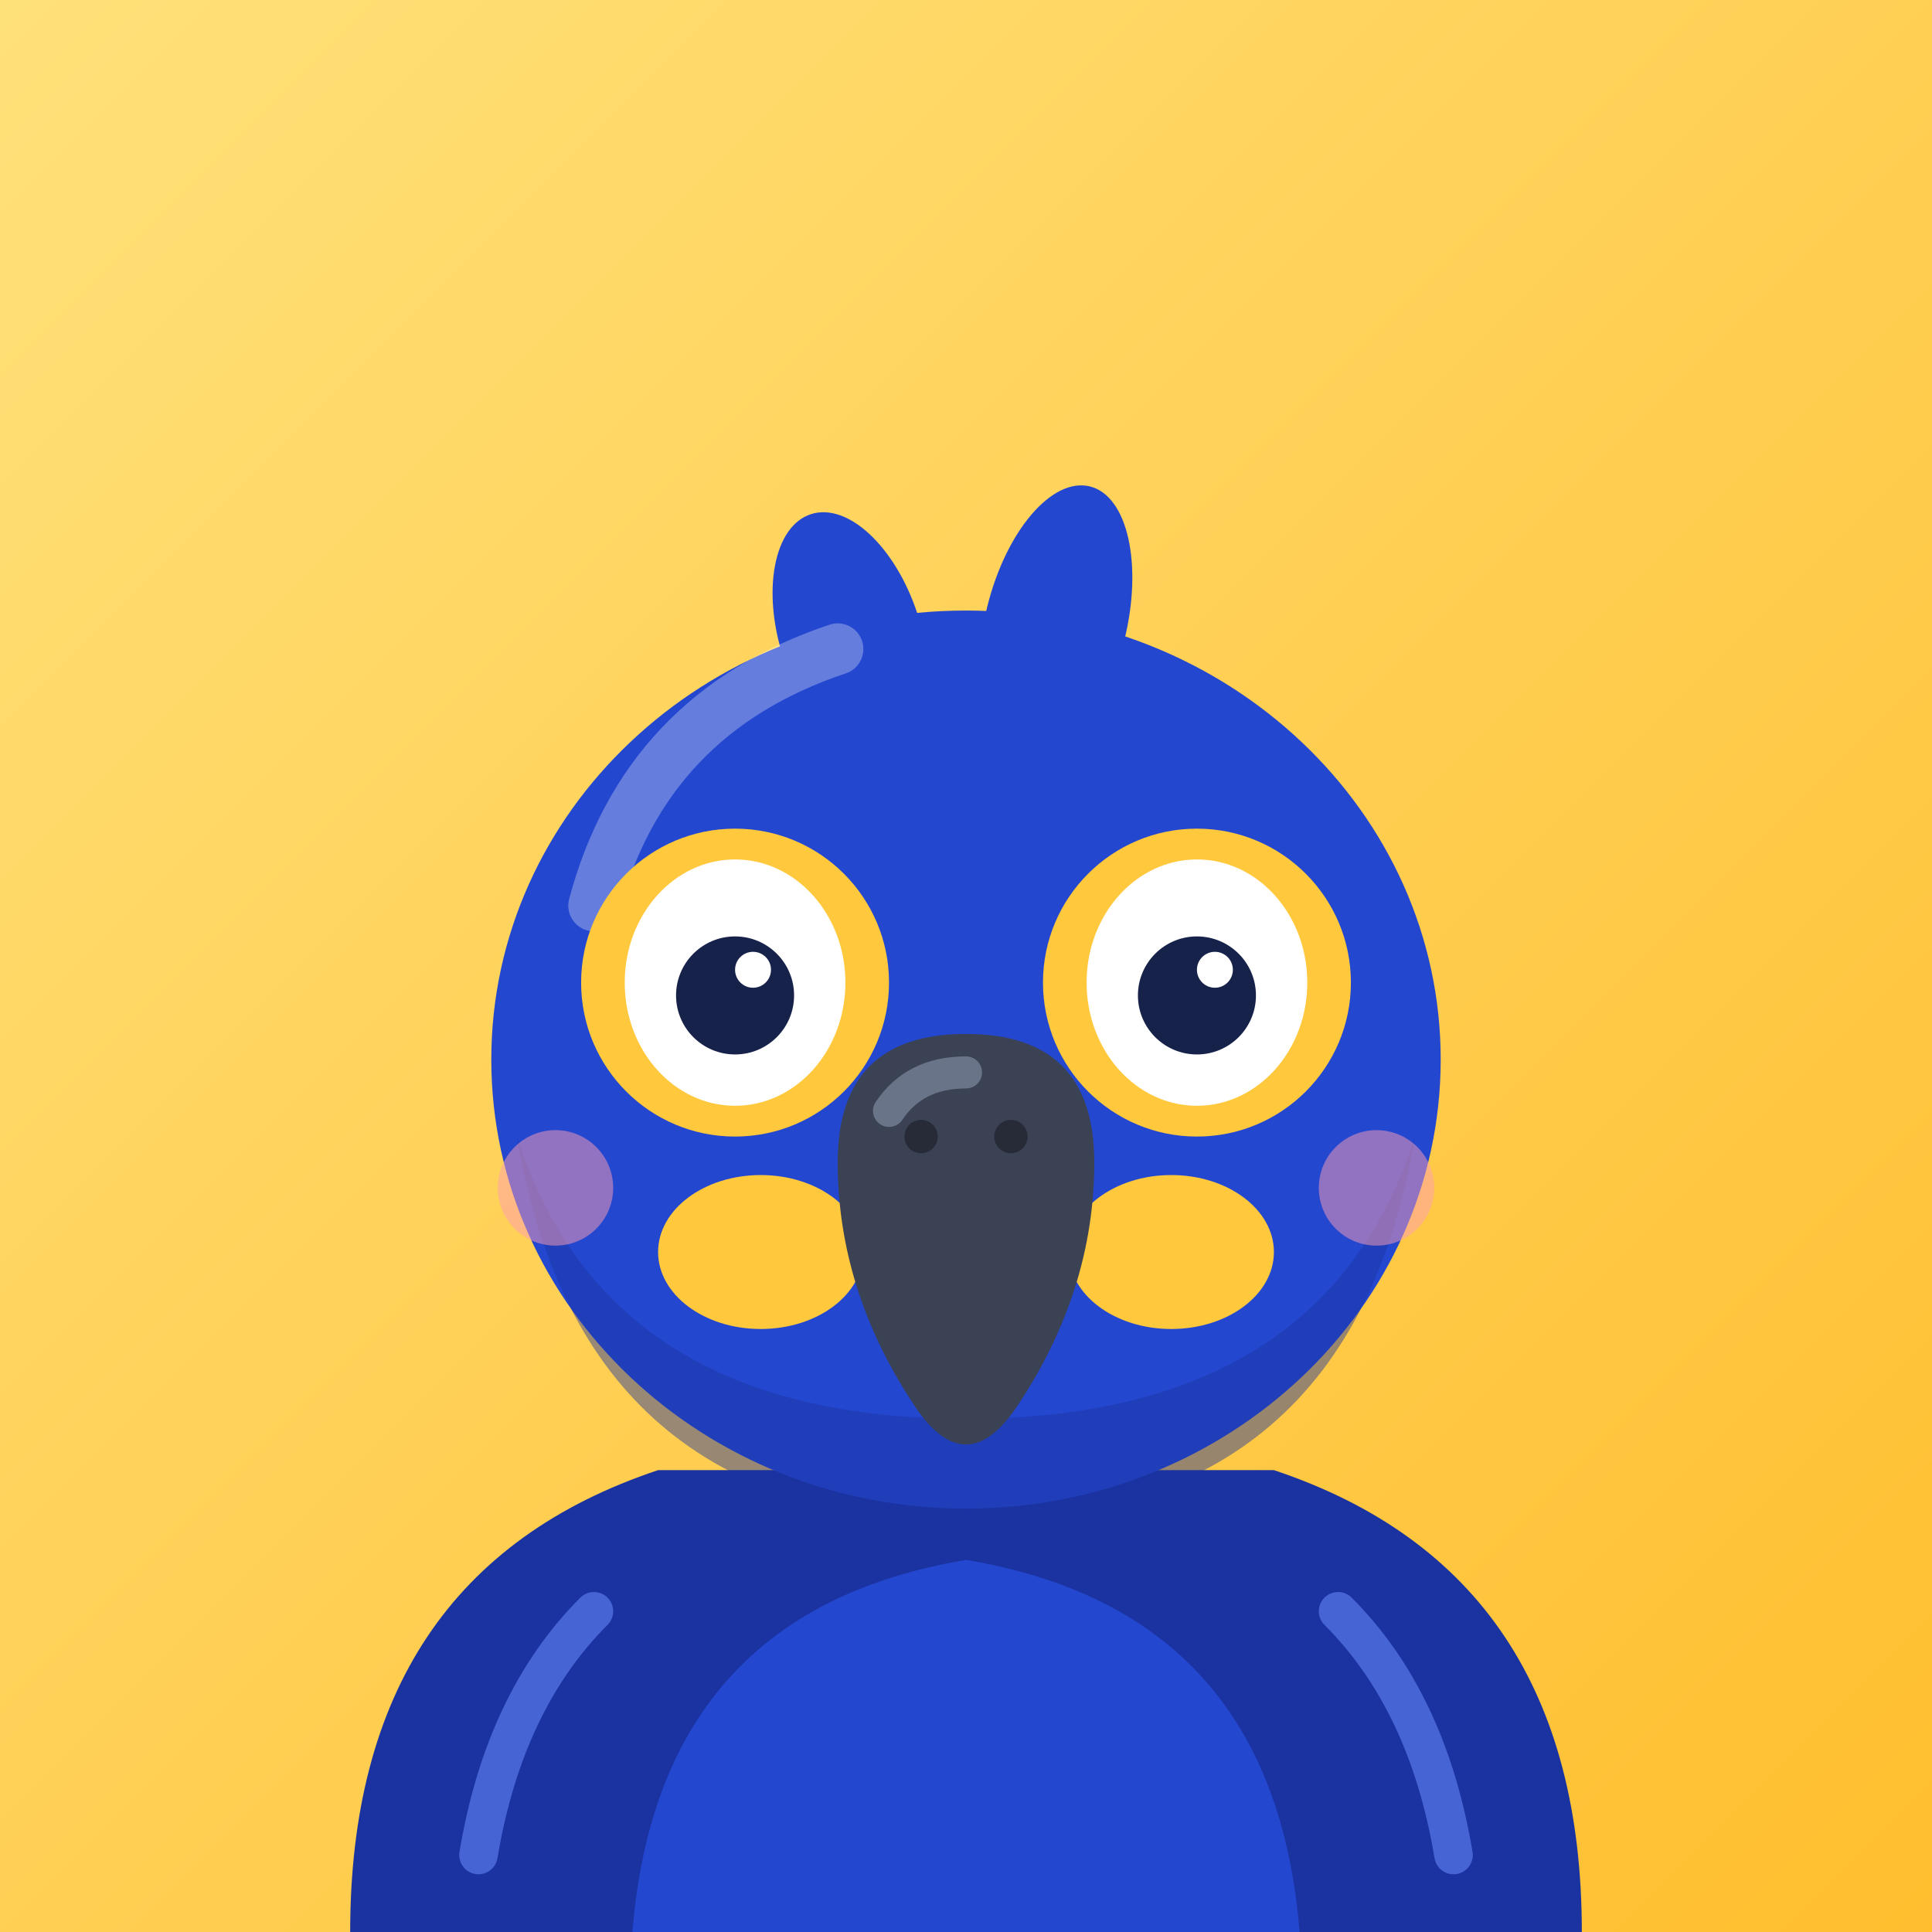
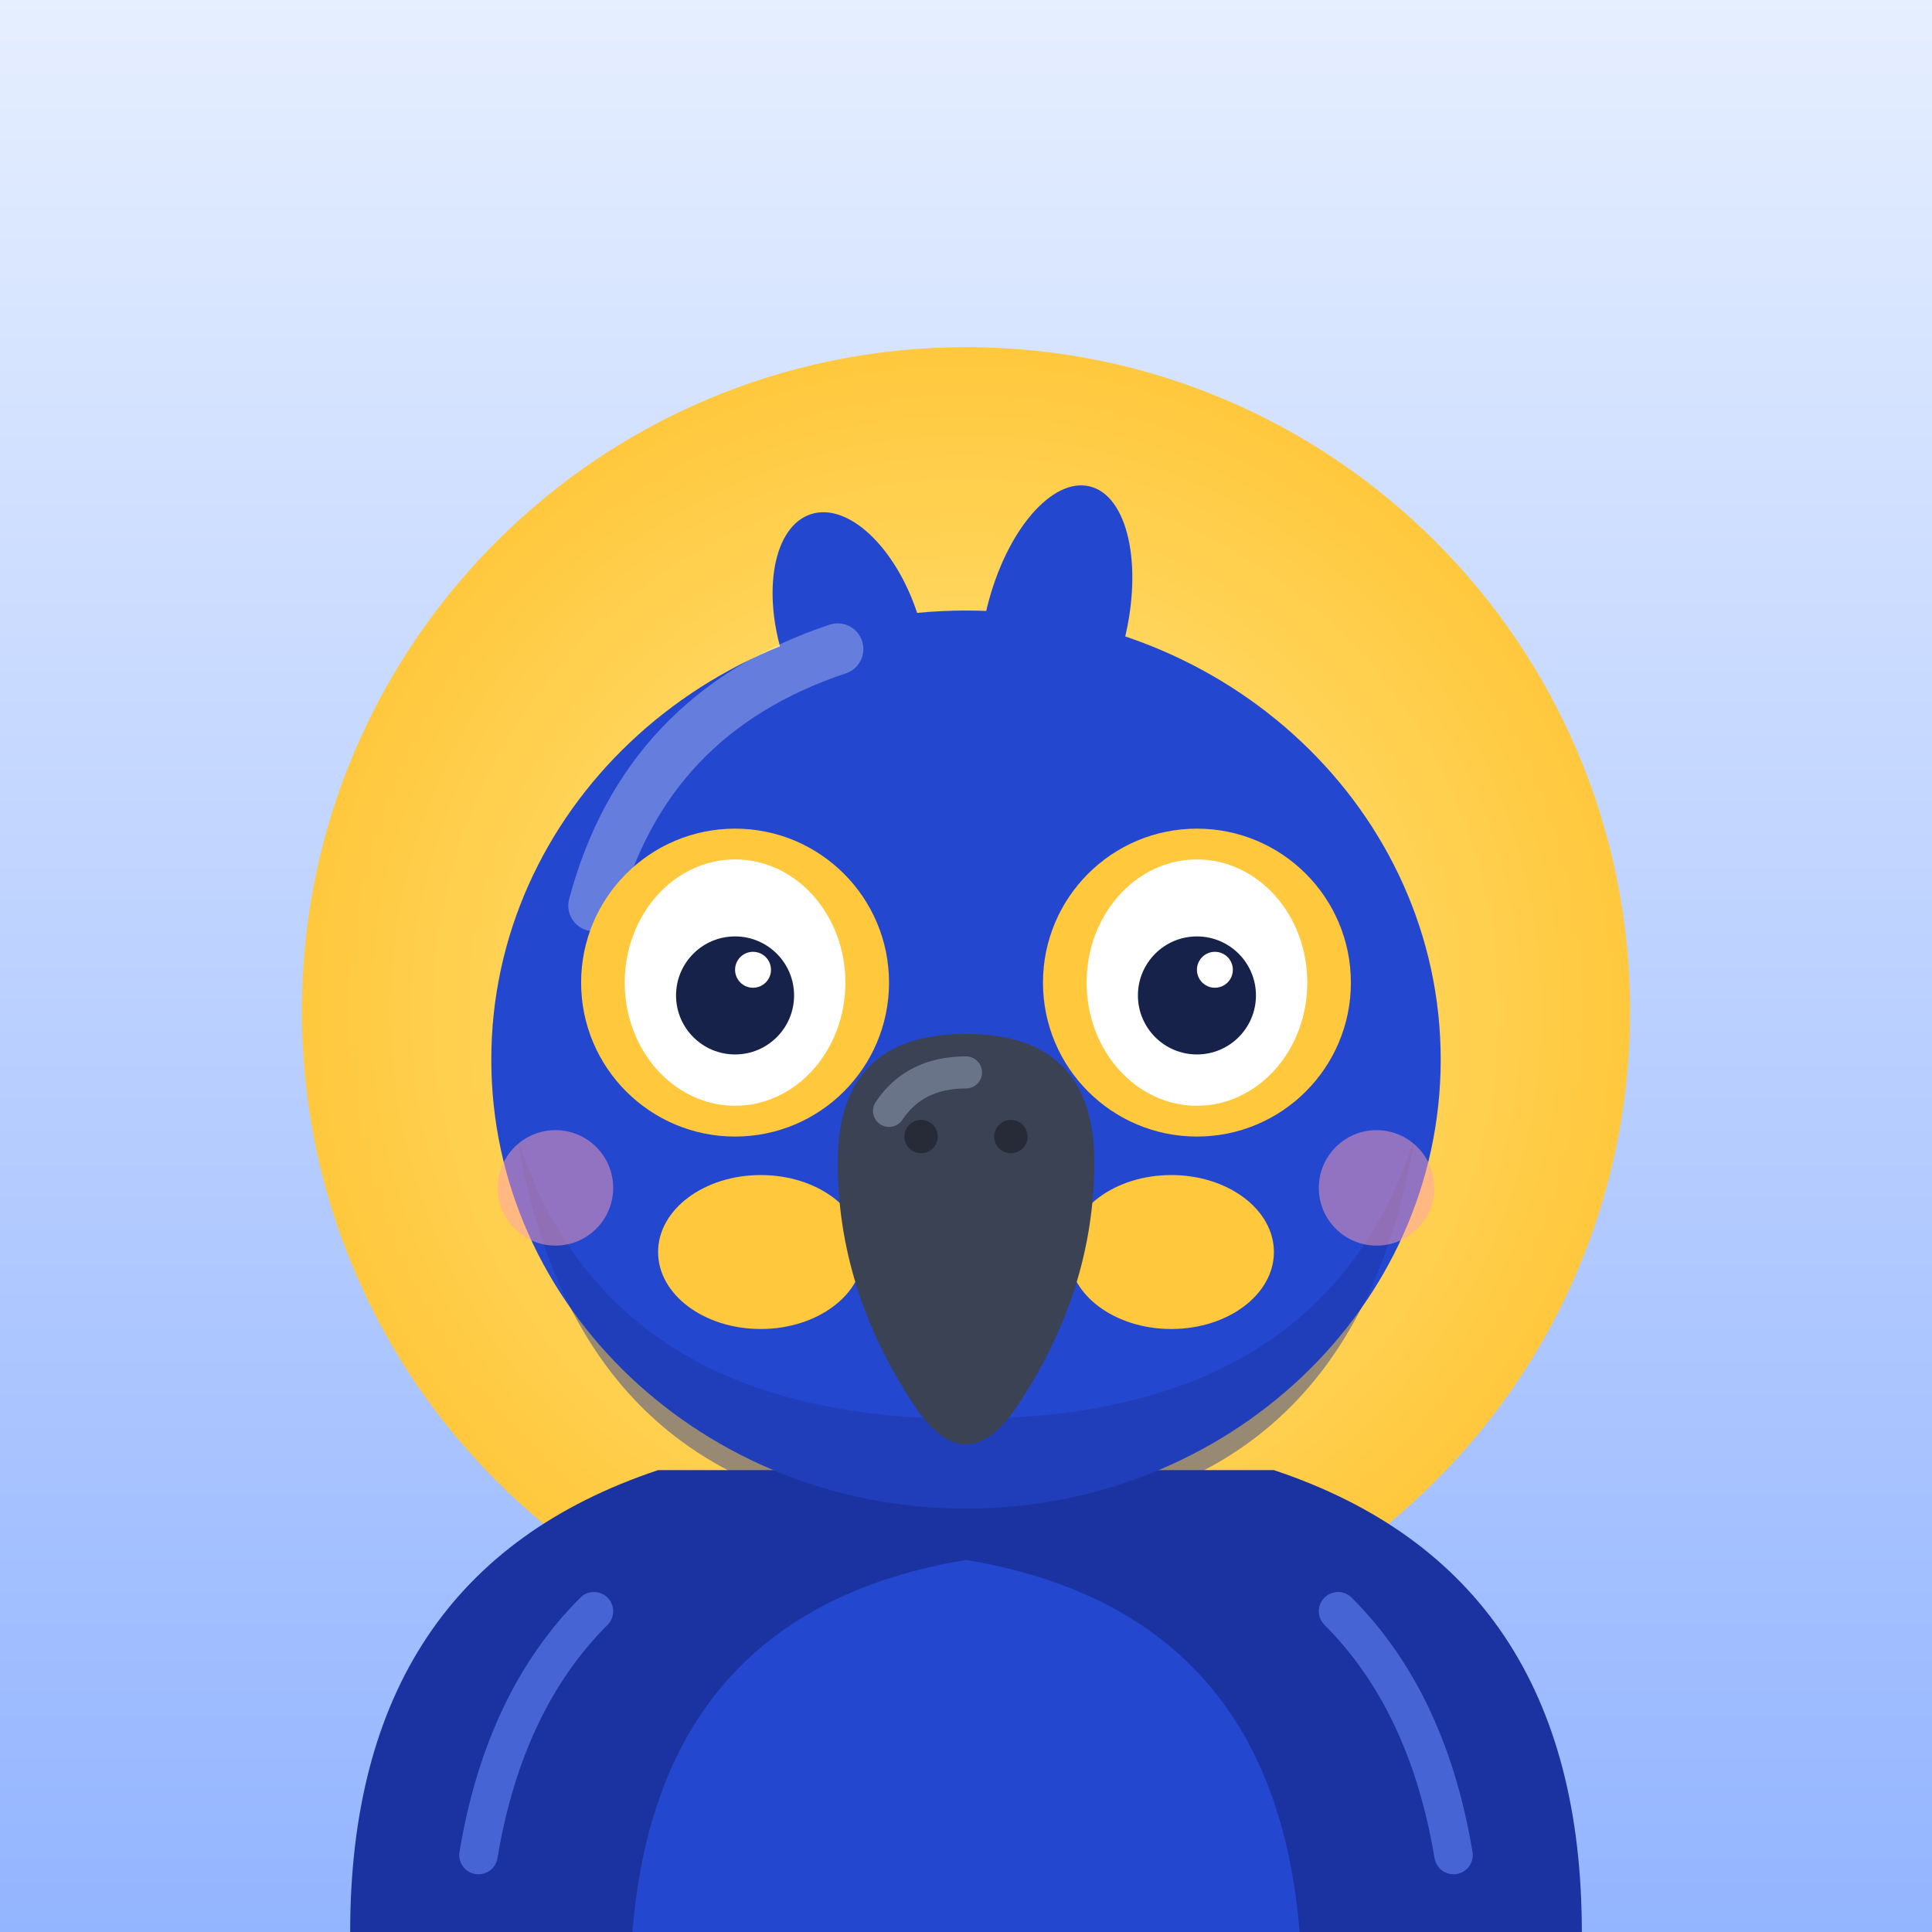
<svg xmlns="http://www.w3.org/2000/svg" viewBox="0 0 512 512">
  <defs>
-     <linearGradient id="g" x1="0" y1="0" x2="1" y2="1">
-       <stop offset="0" stop-color="#FFE17A" />
-       <stop offset="1" stop-color="#FFBE2E" />
+     <linearGradient id="g" x1="0" y1="0" x2="0" y2="1">
+       <stop offset="0" stop-color="#E6EFFF" />
+       <stop offset="1" stop-color="#93B4FF" />
    </linearGradient>
+     <radialGradient id="s">
+       <stop offset="0" stop-color="#FFE98A" />
+       <stop offset="1" stop-color="#FFC83D" />
+     </radialGradient>
  </defs>
  <rect width="512" height="512" rx="0" fill="url(#g)" />
+   <circle cx="256" cy="268" r="176" fill="url(#s)" />
  <g transform="translate(52 104) scale(3.4)">
    <g class="lou__corpo">
      <path d="M12 120 Q12 92 36 84 H84 Q108 92 108 120 Z" fill="#1A33A0" />
      <path d="M34 120 Q36 95 60 91 Q84 95 86 120 Z" fill="#2447D0" />
      <path d="M22 114 Q24 102 31 95" stroke="#6C8DFF" stroke-width="3" stroke-linecap="round" fill="none" opacity=".55" />
      <path d="M98 114 Q96 102 89 95" stroke="#6C8DFF" stroke-width="3" stroke-linecap="round" fill="none" opacity=".55" />
      <ellipse cx="51" cy="19" rx="5.5" ry="10" fill="#2447D0" transform="rotate(-18 51 19)" />
      <ellipse cx="67" cy="18" rx="5.5" ry="11" fill="#2447D0" transform="rotate(14 67 18)" />
      <ellipse cx="60" cy="52" rx="37" ry="35" fill="#2447D0" />
      <path d="M25 58 Q30 88 60 88 Q90 88 95 58 Q88 80 60 80 Q32 80 25 58 Z" fill="#1A33A0" opacity=".45" />
      <path d="M31 40 Q35 25 50 20" stroke="#fff" stroke-width="4" stroke-linecap="round" fill="none" opacity=".3" />
      <ellipse cx="44" cy="67" rx="8" ry="6" fill="#FFC83D" />
      <ellipse cx="76" cy="67" rx="8" ry="6" fill="#FFC83D" />
      <g class="lou__olhos">
        <circle cx="42" cy="46" r="12" fill="#FFC83D" />
        <ellipse cx="42" cy="46" rx="8.6" ry="9.6" fill="#fff" />
        <circle cx="42" cy="47" r="4.6" fill="#16224A" />
        <circle cx="43.4" cy="45" r="1.4" fill="#fff" />
        <circle cx="78" cy="46" r="12" fill="#FFC83D" />
        <ellipse cx="78" cy="46" rx="8.6" ry="9.6" fill="#fff" />
        <circle cx="78" cy="47" r="4.6" fill="#16224A" />
        <circle cx="79.4" cy="45" r="1.4" fill="#fff" />
      </g>
      <circle cx="28" cy="62" r="4.5" fill="#FF9FB2" opacity=".5" />
      <circle cx="92" cy="62" r="4.5" fill="#FF9FB2" opacity=".5" />
      <path d="M50 60 Q50 50 60 50 Q70 50 70 60 Q70 70 64 79 Q60 85 56 79 Q50 70 50 60 Z" fill="#3A4254" />
      <path d="M54 56 Q56 53 60 53" stroke="#7A849B" stroke-width="2.5" stroke-linecap="round" fill="none" opacity=".75" />
      <circle cx="56.5" cy="58" r="1.3" fill="#000" opacity=".35" />
      <circle cx="63.5" cy="58" r="1.3" fill="#000" opacity=".35" />
    </g>
  </g>
</svg>
